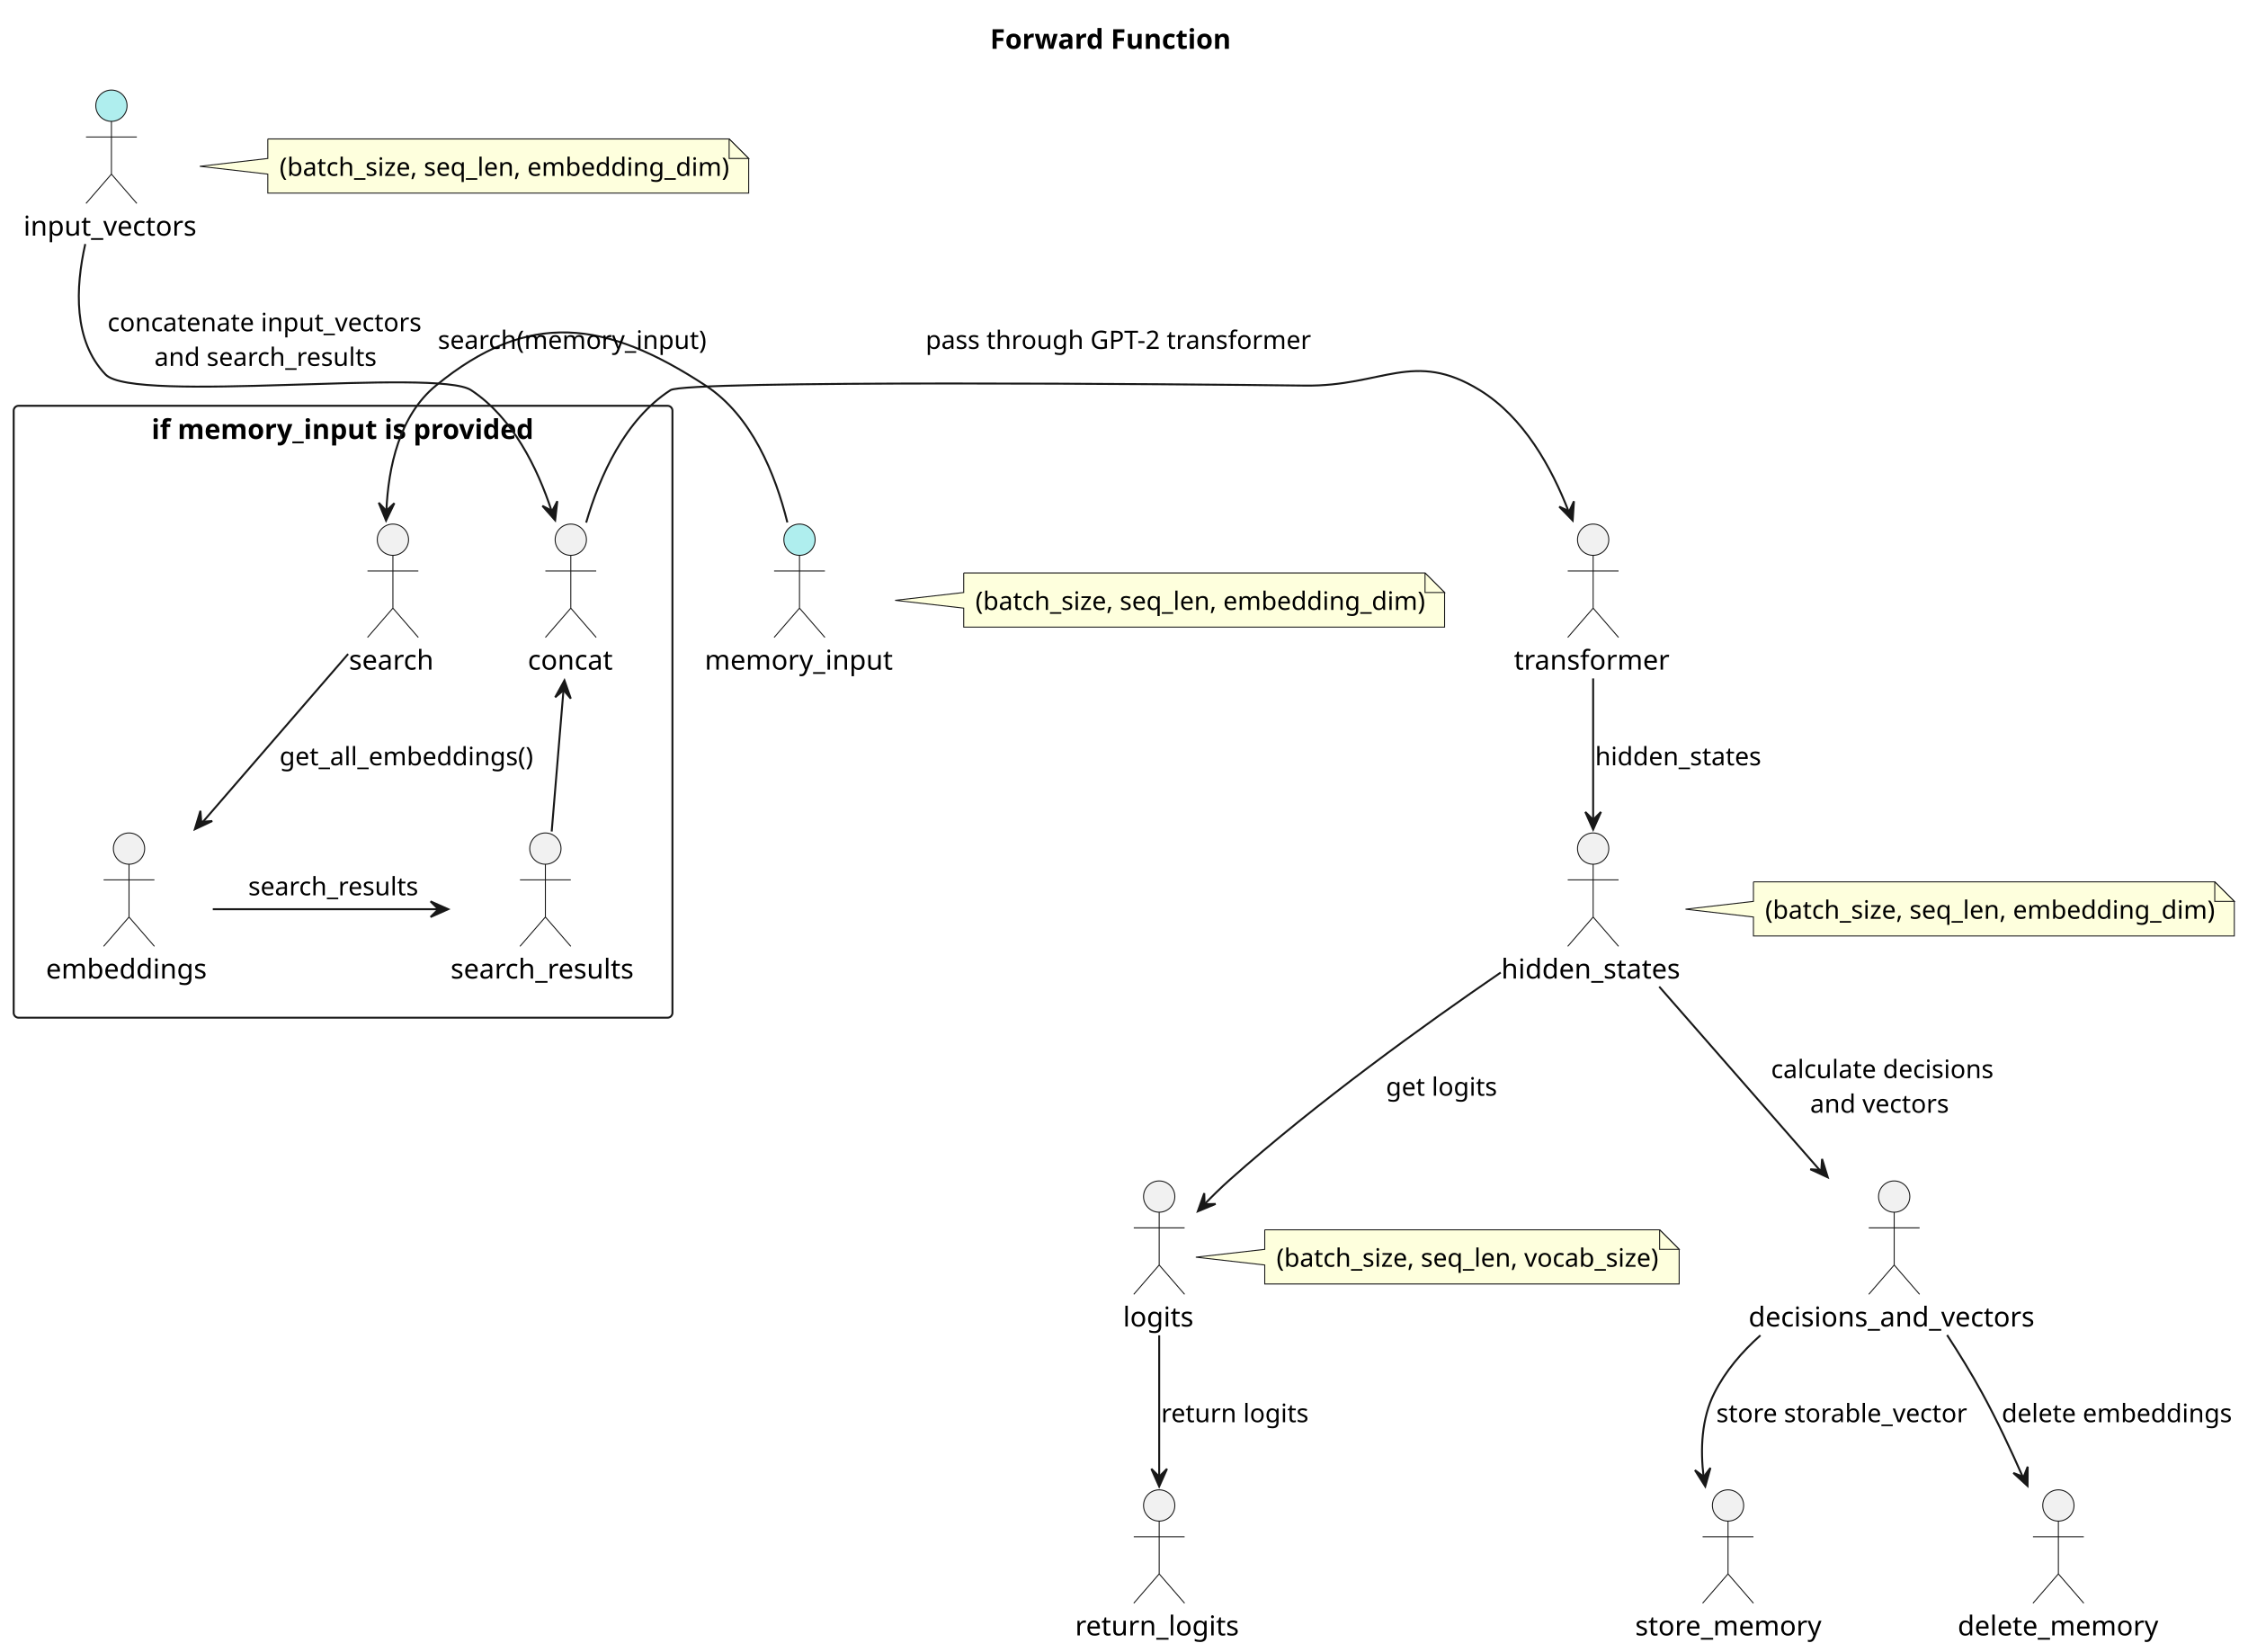
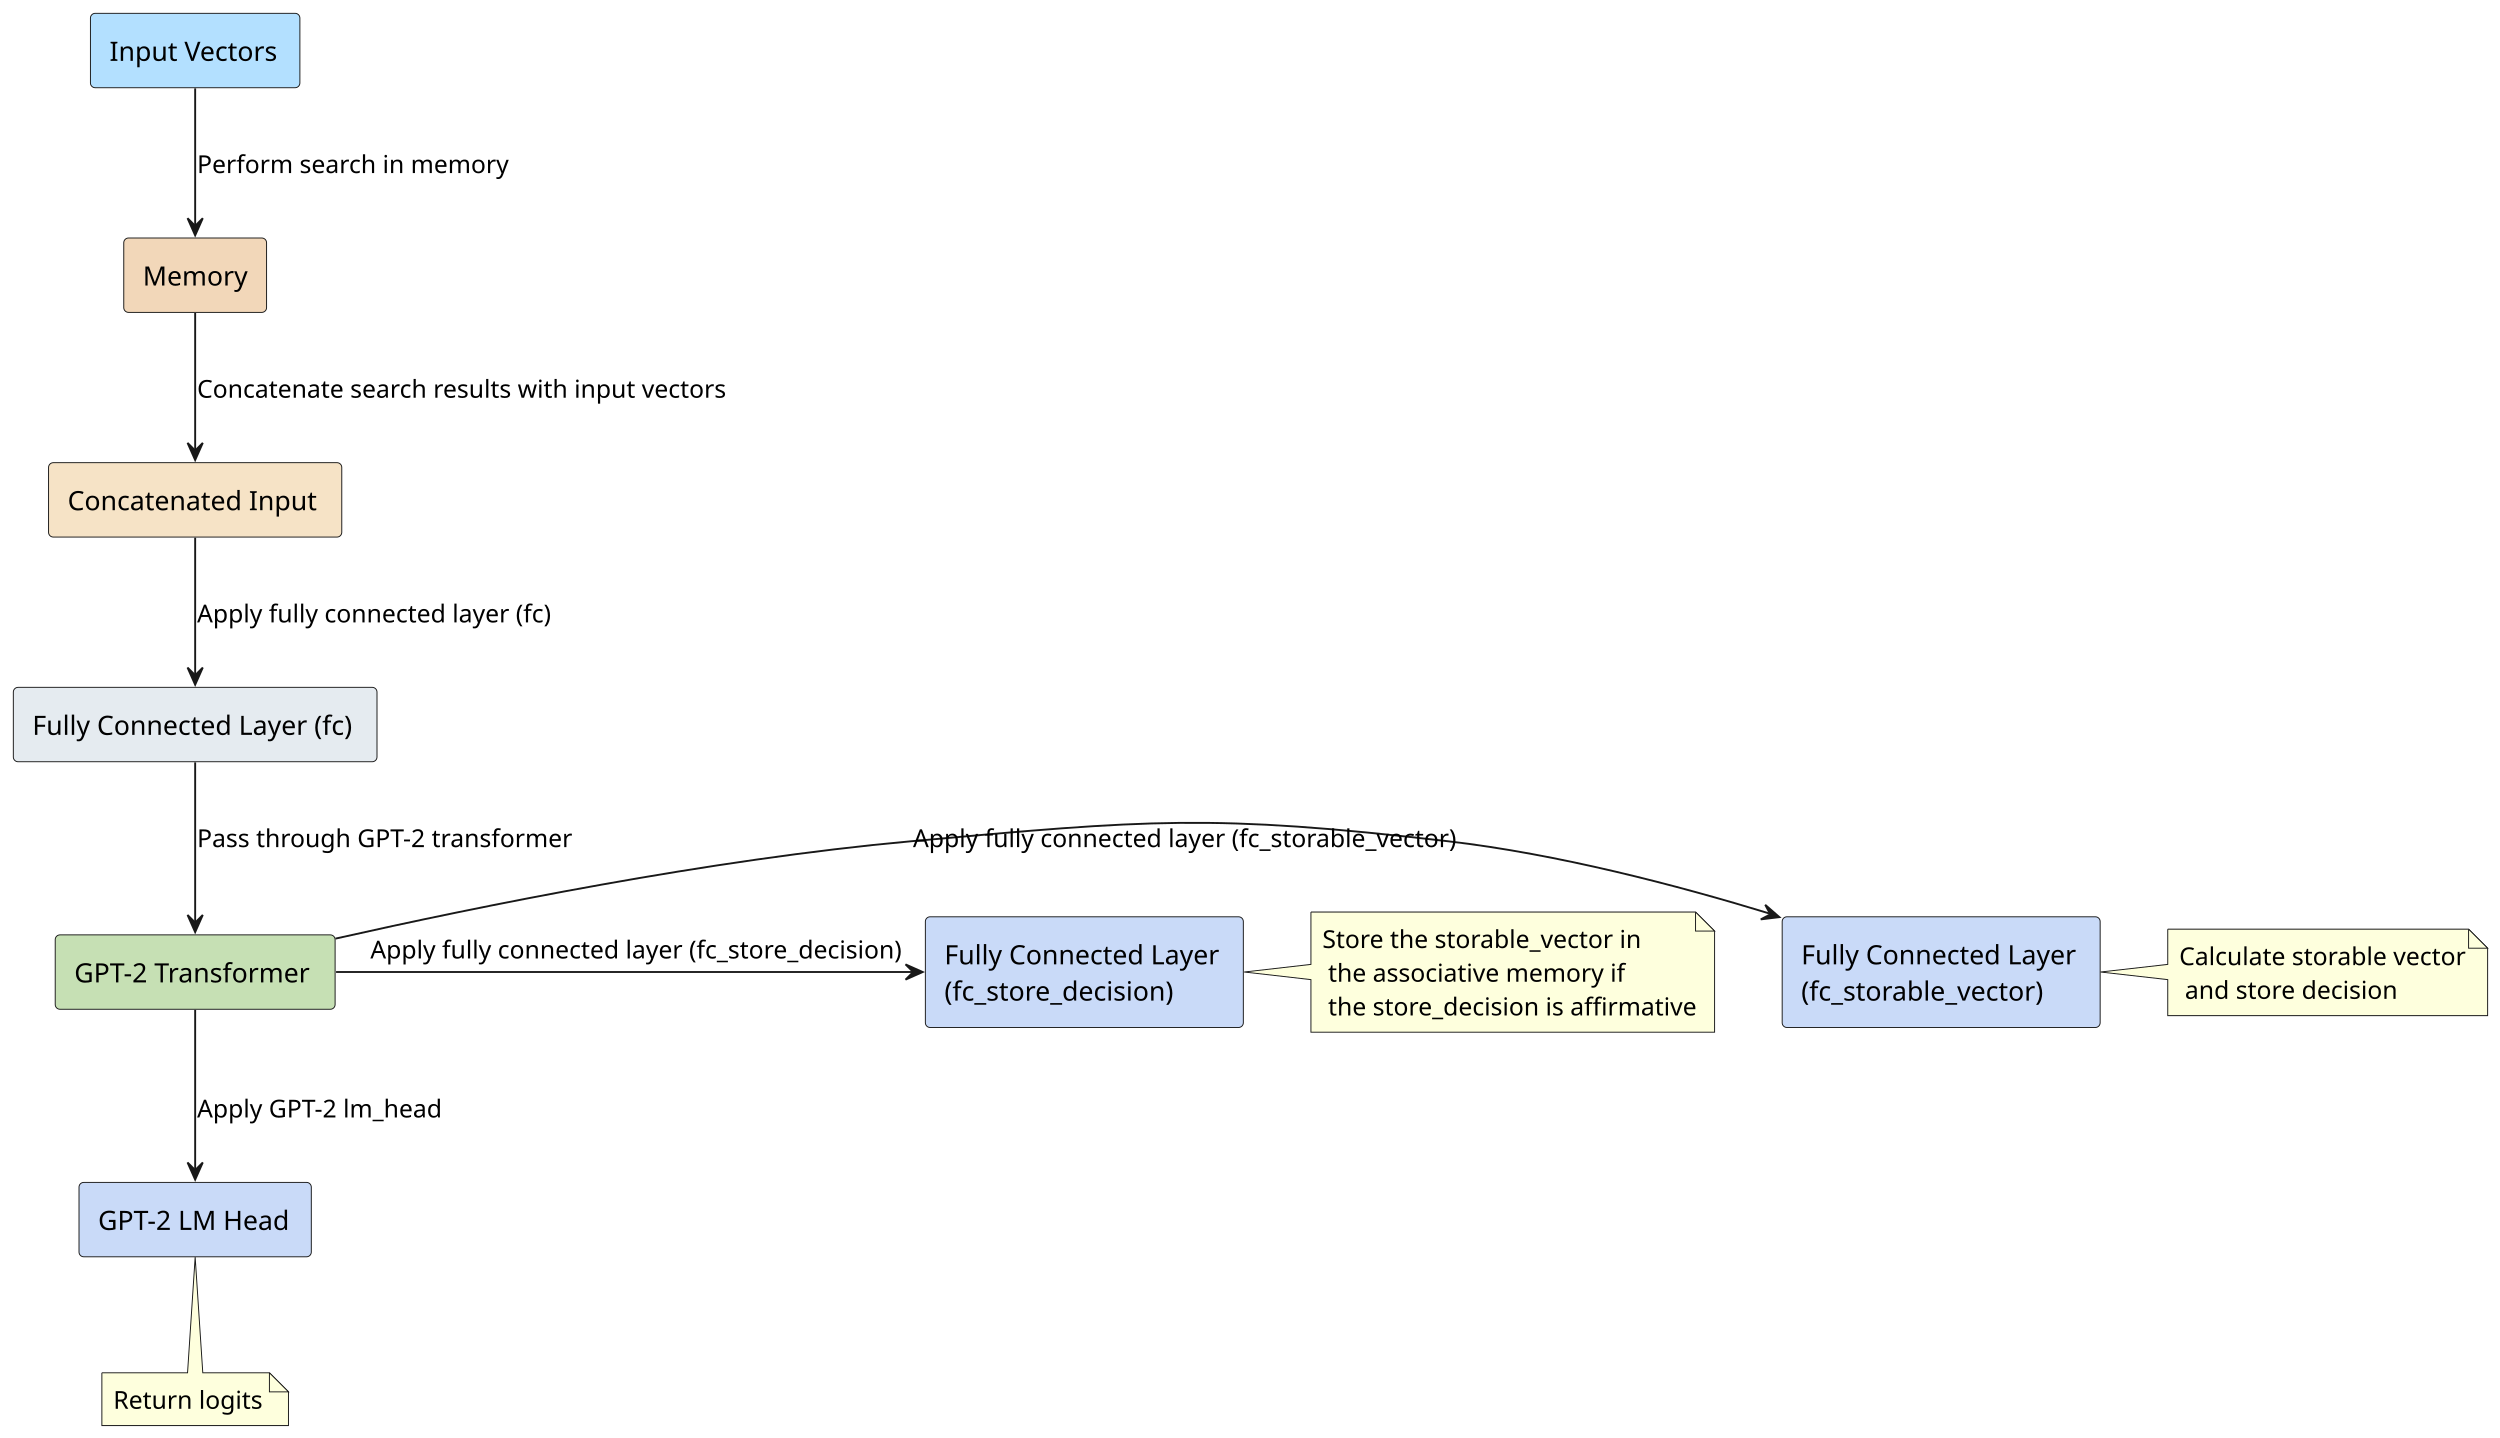
- <svg xmlns="http://www.w3.org/2000/svg" contentStyleType="text/css" height="845px" preserveAspectRatio="none" style="width:1150px;height:845px;background:#FFFFFF;" version="1.1" viewBox="0 0 1150 845" width="1150px" zoomAndPan="magnify">
+ <svg xmlns="http://www.w3.org/2000/svg" contentStyleType="text/css" height="755px" preserveAspectRatio="none" style="width:1313px;height:755px;background:#FFFFFF;" version="1.1" viewBox="0 0 1313 755" width="1313px" zoomAndPan="magnify">
  <defs />
  <g>
-     <text fill="#000000" font-family="sans-serif" font-size="14" font-weight="bold" lengthAdjust="spacing" textLength="123" x="506.5" y="24.966">Forward Function</text>
-     <g id="cluster_if memory_input is provided">
-       <rect fill="none" height="313" rx="2.5" ry="2.5" style="stroke:#181818;stroke-width:1.0;" width="337" x="7" y="207.568" />
-       <text fill="#000000" font-family="sans-serif" font-size="14" font-weight="bold" lengthAdjust="spacing" textLength="196" x="77.5" y="224.534">if memory_input is provided</text>
+     <g id="elem_input">
+       <rect fill="#B3E0FF" height="39.068" rx="2.5" ry="2.5" style="stroke:#181818;stroke-width:0.5;" width="110" x="47.5" y="7" />
+       <text fill="#000000" font-family="sans-serif" font-size="14" lengthAdjust="spacing" textLength="90" x="57.5" y="31.966">Input Vectors</text>
    </g>
-     <g id="elem_concat">
-       <ellipse cx="292" cy="276.068" fill="#F1F1F1" rx="8" ry="8" style="stroke:#181818;stroke-width:0.5;" />
-       <path d="M292,284.068 L292,311.068 M279,292.068 L305,292.068 M292,311.068 L279,326.068 M292,311.068 L305,326.068 " fill="none" style="stroke:#181818;stroke-width:0.5;" />
-       <text fill="#000000" font-family="sans-serif" font-size="14" lengthAdjust="spacing" textLength="44" x="270" y="342.534">concat</text>
+     <g id="elem_memory">
+       <rect fill="#F2D7B9" height="39.068" rx="2.5" ry="2.5" style="stroke:#181818;stroke-width:0.5;" width="75" x="65" y="125" />
+       <text fill="#000000" font-family="sans-serif" font-size="14" lengthAdjust="spacing" textLength="55" x="75" y="149.966">Memory</text>
    </g>
-     <g id="elem_search">
-       <ellipse cx="201" cy="276.068" fill="#F1F1F1" rx="8" ry="8" style="stroke:#181818;stroke-width:0.5;" />
-       <path d="M201,284.068 L201,311.068 M188,292.068 L214,292.068 M201,311.068 L188,326.068 M201,311.068 L214,326.068 " fill="none" style="stroke:#181818;stroke-width:0.5;" />
-       <text fill="#000000" font-family="sans-serif" font-size="14" lengthAdjust="spacing" textLength="45" x="178.5" y="342.534">search</text>
+     <g id="elem_concatenated_input">
+       <rect fill="#F6E3C6" height="39.068" rx="2.5" ry="2.5" style="stroke:#181818;stroke-width:0.5;" width="154" x="25.5" y="243" />
+       <text fill="#000000" font-family="sans-serif" font-size="14" lengthAdjust="spacing" textLength="134" x="35.5" y="267.966">Concatenated Input</text>
    </g>
-     <g id="elem_embeddings">
-       <ellipse cx="66" cy="434.068" fill="#F1F1F1" rx="8" ry="8" style="stroke:#181818;stroke-width:0.5;" />
-       <path d="M66,442.068 L66,469.068 M53,450.068 L79,450.068 M66,469.068 L53,484.068 M66,469.068 L79,484.068 " fill="none" style="stroke:#181818;stroke-width:0.5;" />
-       <text fill="#000000" font-family="sans-serif" font-size="14" lengthAdjust="spacing" textLength="85" x="23.5" y="500.534">embeddings</text>
-     </g>
-     <g id="elem_search_results">
-       <ellipse cx="279" cy="434.068" fill="#F1F1F1" rx="8" ry="8" style="stroke:#181818;stroke-width:0.5;" />
-       <path d="M279,442.068 L279,469.068 M266,450.068 L292,450.068 M279,469.068 L266,484.068 M279,469.068 L292,484.068 " fill="none" style="stroke:#181818;stroke-width:0.5;" />
-       <text fill="#000000" font-family="sans-serif" font-size="14" lengthAdjust="spacing" textLength="97" x="230.5" y="500.534">search_results</text>
-     </g>
-     <g id="elem_input_vectors">
-       <ellipse cx="57" cy="54.068" fill="#AFEEEE" rx="8" ry="8" style="stroke:#181818;stroke-width:0.5;" />
-       <path d="M57,62.068 L57,89.068 M44,70.068 L70,70.068 M57,89.068 L44,104.068 M57,89.068 L70,104.068 " fill="none" style="stroke:#181818;stroke-width:0.5;" />
-       <text fill="#000000" font-family="sans-serif" font-size="14" lengthAdjust="spacing" textLength="90" x="12" y="120.534">input_vectors</text>
-     </g>
-     <g id="elem_memory_input">
-       <ellipse cx="409" cy="276.068" fill="#AFEEEE" rx="8" ry="8" style="stroke:#181818;stroke-width:0.5;" />
-       <path d="M409,284.068 L409,311.068 M396,292.068 L422,292.068 M409,311.068 L396,326.068 M409,311.068 L422,326.068 " fill="none" style="stroke:#181818;stroke-width:0.5;" />
-       <text fill="#000000" font-family="sans-serif" font-size="14" lengthAdjust="spacing" textLength="97" x="360.5" y="342.534">memory_input</text>
-     </g>
-     <g id="elem_GMN4">
-       <path d="M137,71.068 L137,81.068 L102.2,85.068 L137,89.068 L137,98.774 A0,0 0 0 0 137,98.774 L383,98.774 A0,0 0 0 0 383,98.774 L383,81.068 L373,71.068 L137,71.068 A0,0 0 0 0 137,71.068 " fill="#FEFFDD" style="stroke:#181818;stroke-width:0.5;" />
-       <path d="M373,71.068 L373,81.068 L383,81.068 L373,71.068 " fill="#FEFFDD" style="stroke:#181818;stroke-width:0.5;" />
-       <text fill="#000000" font-family="sans-serif" font-size="13" lengthAdjust="spacing" textLength="225" x="143" y="89.965">(batch_size, seq_len, embedding_dim)</text>
-     </g>
-     <g id="elem_GMN7">
-       <path d="M493,293.068 L493,303.068 L457.92,307.068 L493,311.068 L493,320.774 A0,0 0 0 0 493,320.774 L739,320.774 A0,0 0 0 0 739,320.774 L739,303.068 L729,293.068 L493,293.068 A0,0 0 0 0 493,293.068 " fill="#FEFFDD" style="stroke:#181818;stroke-width:0.5;" />
-       <path d="M729,293.068 L729,303.068 L739,303.068 L729,293.068 " fill="#FEFFDD" style="stroke:#181818;stroke-width:0.5;" />
-       <text fill="#000000" font-family="sans-serif" font-size="13" lengthAdjust="spacing" textLength="225" x="499" y="311.965">(batch_size, seq_len, embedding_dim)</text>
+     <g id="elem_fc">
+       <rect fill="#E5EBF0" height="39.068" rx="2.5" ry="2.5" style="stroke:#181818;stroke-width:0.5;" width="191" x="7" y="361" />
+       <text fill="#000000" font-family="sans-serif" font-size="14" lengthAdjust="spacing" textLength="171" x="17" y="385.966">Fully Connected Layer (fc)</text>
    </g>
    <g id="elem_transformer">
-       <ellipse cx="815" cy="276.068" fill="#F1F1F1" rx="8" ry="8" style="stroke:#181818;stroke-width:0.5;" />
-       <path d="M815,284.068 L815,311.068 M802,292.068 L828,292.068 M815,311.068 L802,326.068 M815,311.068 L828,326.068 " fill="none" style="stroke:#181818;stroke-width:0.5;" />
-       <text fill="#000000" font-family="sans-serif" font-size="14" lengthAdjust="spacing" textLength="81" x="774.5" y="342.534">transformer</text>
+       <rect fill="#C6E0B4" height="39.068" rx="2.5" ry="2.5" style="stroke:#181818;stroke-width:0.5;" width="147" x="29" y="491" />
+       <text fill="#000000" font-family="sans-serif" font-size="14" lengthAdjust="spacing" textLength="127" x="39" y="515.966">GPT-2 Transformer</text>
    </g>
-     <g id="elem_hidden_states">
-       <ellipse cx="815" cy="434.068" fill="#F1F1F1" rx="8" ry="8" style="stroke:#181818;stroke-width:0.5;" />
-       <path d="M815,442.068 L815,469.068 M802,450.068 L828,450.068 M815,469.068 L802,484.068 M815,469.068 L828,484.068 " fill="none" style="stroke:#181818;stroke-width:0.5;" />
-       <text fill="#000000" font-family="sans-serif" font-size="14" lengthAdjust="spacing" textLength="94" x="768" y="500.534">hidden_states</text>
+     <g id="elem_lm_head">
+       <rect fill="#C9DAF8" height="39.068" rx="2.5" ry="2.5" style="stroke:#181818;stroke-width:0.5;" width="122" x="41.5" y="621" />
+       <text fill="#000000" font-family="sans-serif" font-size="14" lengthAdjust="spacing" textLength="102" x="51.5" y="645.966">GPT-2 LM Head</text>
    </g>
-     <g id="elem_GMN25">
-       <path d="M897,451.068 L897,461.068 L862.25,465.068 L897,469.068 L897,478.774 A0,0 0 0 0 897,478.774 L1143,478.774 A0,0 0 0 0 1143,478.774 L1143,461.068 L1133,451.068 L897,451.068 A0,0 0 0 0 897,451.068 " fill="#FEFFDD" style="stroke:#181818;stroke-width:0.5;" />
-       <path d="M1133,451.068 L1133,461.068 L1143,461.068 L1133,451.068 " fill="#FEFFDD" style="stroke:#181818;stroke-width:0.5;" />
-       <text fill="#000000" font-family="sans-serif" font-size="13" lengthAdjust="spacing" textLength="225" x="903" y="469.965">(batch_size, seq_len, embedding_dim)</text>
+     <g id="elem_fc_storable_vector">
+       <rect fill="#C9DAF8" height="58.136" rx="2.5" ry="2.5" style="stroke:#181818;stroke-width:0.5;" width="167" x="936" y="481.5" />
+       <text fill="#000000" font-family="sans-serif" font-size="14" lengthAdjust="spacing" textLength="147" x="946" y="506.466">Fully Connected Layer</text>
+       <text fill="#000000" font-family="sans-serif" font-size="14" lengthAdjust="spacing" textLength="128" x="946" y="525.534">(fc_storable_vector)</text>
    </g>
-     <g id="elem_logits">
-       <ellipse cx="593" cy="612.068" fill="#F1F1F1" rx="8" ry="8" style="stroke:#181818;stroke-width:0.5;" />
-       <path d="M593,620.068 L593,647.068 M580,628.068 L606,628.068 M593,647.068 L580,662.068 M593,647.068 L606,662.068 " fill="none" style="stroke:#181818;stroke-width:0.5;" />
-       <text fill="#000000" font-family="sans-serif" font-size="14" lengthAdjust="spacing" textLength="37" x="574.5" y="678.534">logits</text>
+     <g id="elem_fc_store_decision">
+       <rect fill="#C9DAF8" height="58.136" rx="2.5" ry="2.5" style="stroke:#181818;stroke-width:0.5;" width="167" x="486" y="481.5" />
+       <text fill="#000000" font-family="sans-serif" font-size="14" lengthAdjust="spacing" textLength="147" x="496" y="506.466">Fully Connected Layer</text>
+       <text fill="#000000" font-family="sans-serif" font-size="14" lengthAdjust="spacing" textLength="122" x="496" y="525.534">(fc_store_decision)</text>
    </g>
-     <g id="elem_GMN30">
-       <path d="M647,629.068 L647,639.068 L611.75,643.068 L647,647.068 L647,656.774 A0,0 0 0 0 647,656.774 L859,656.774 A0,0 0 0 0 859,656.774 L859,639.068 L849,629.068 L647,629.068 A0,0 0 0 0 647,629.068 " fill="#FEFFDD" style="stroke:#181818;stroke-width:0.5;" />
-       <path d="M849,629.068 L849,639.068 L859,639.068 L849,629.068 " fill="#FEFFDD" style="stroke:#181818;stroke-width:0.5;" />
-       <text fill="#000000" font-family="sans-serif" font-size="13" lengthAdjust="spacing" textLength="191" x="653" y="647.965">(batch_size, seq_len, vocab_size)</text>
+     <g id="elem_GMN17">
+       <path d="M1138.5,488 L1138.5,506.5 L1103.16,510.5 L1138.5,514.5 L1138.5,533.412 A0,0 0 0 0 1138.5,533.412 L1306.5,533.412 A0,0 0 0 0 1306.5,533.412 L1306.5,498 L1296.5,488 L1138.5,488 A0,0 0 0 0 1138.5,488 " fill="#FEFFDD" style="stroke:#181818;stroke-width:0.5;" />
+       <path d="M1296.5,488 L1296.5,498 L1306.5,498 L1296.5,488 " fill="#FEFFDD" style="stroke:#181818;stroke-width:0.5;" />
+       <text fill="#000000" font-family="sans-serif" font-size="13" lengthAdjust="spacing" textLength="147" x="1144.5" y="506.897">Calculate storable vector</text>
+       <text fill="#000000" font-family="sans-serif" font-size="13" lengthAdjust="spacing" textLength="109" x="1147.5" y="524.603">and store decision</text>
    </g>
-     <g id="elem_decisions_and_vectors">
-       <ellipse cx="969" cy="612.068" fill="#F1F1F1" rx="8" ry="8" style="stroke:#181818;stroke-width:0.5;" />
-       <path d="M969,620.068 L969,647.068 M956,628.068 L982,628.068 M969,647.068 L956,662.068 M969,647.068 L982,662.068 " fill="none" style="stroke:#181818;stroke-width:0.5;" />
-       <text fill="#000000" font-family="sans-serif" font-size="14" lengthAdjust="spacing" textLength="149" x="894.5" y="678.534">decisions_and_vectors</text>
+     <g id="elem_GMN20">
+       <path d="M688.5,479 L688.5,506.5 L653.44,510.5 L688.5,514.5 L688.5,542.118 A0,0 0 0 0 688.5,542.118 L900.5,542.118 A0,0 0 0 0 900.5,542.118 L900.5,489 L890.5,479 L688.5,479 A0,0 0 0 0 688.5,479 " fill="#FEFFDD" style="stroke:#181818;stroke-width:0.5;" />
+       <path d="M890.5,479 L890.5,489 L900.5,489 L890.5,479 " fill="#FEFFDD" style="stroke:#181818;stroke-width:0.5;" />
+       <text fill="#000000" font-family="sans-serif" font-size="13" lengthAdjust="spacing" textLength="165" x="694.5" y="497.897">Store the storable_vector in</text>
+       <text fill="#000000" font-family="sans-serif" font-size="13" lengthAdjust="spacing" textLength="152" x="697.5" y="515.603">the associative memory if</text>
+       <text fill="#000000" font-family="sans-serif" font-size="13" lengthAdjust="spacing" textLength="188" x="697.5" y="533.309">the store_decision is affirmative</text>
    </g>
-     <g id="elem_store_memory">
-       <ellipse cx="884" cy="770.068" fill="#F1F1F1" rx="8" ry="8" style="stroke:#181818;stroke-width:0.5;" />
-       <path d="M884,778.068 L884,805.068 M871,786.068 L897,786.068 M884,805.068 L871,820.068 M884,805.068 L897,820.068 " fill="none" style="stroke:#181818;stroke-width:0.5;" />
-       <text fill="#000000" font-family="sans-serif" font-size="14" lengthAdjust="spacing" textLength="95" x="836.5" y="836.534">store_memory</text>
+     <g id="elem_GMN23">
+       <path d="M53.5,721 L53.5,748.706 A0,0 0 0 0 53.5,748.706 L151.5,748.706 A0,0 0 0 0 151.5,748.706 L151.5,731 L141.5,721 L106.5,721 L102.5,660.22 L98.5,721 L53.5,721 A0,0 0 0 0 53.5,721 " fill="#FEFFDD" style="stroke:#181818;stroke-width:0.5;" />
+       <path d="M141.5,721 L141.5,731 L151.5,731 L141.5,721 " fill="#FEFFDD" style="stroke:#181818;stroke-width:0.5;" />
+       <text fill="#000000" font-family="sans-serif" font-size="13" lengthAdjust="spacing" textLength="77" x="59.5" y="739.897">Return logits</text>
    </g>
-     <g id="elem_delete_memory">
-       <ellipse cx="1053" cy="770.068" fill="#F1F1F1" rx="8" ry="8" style="stroke:#181818;stroke-width:0.5;" />
-       <path d="M1053,778.068 L1053,805.068 M1040,786.068 L1066,786.068 M1053,805.068 L1040,820.068 M1053,805.068 L1066,820.068 " fill="none" style="stroke:#181818;stroke-width:0.5;" />
-       <text fill="#000000" font-family="sans-serif" font-size="14" lengthAdjust="spacing" textLength="103" x="1001.5" y="836.534">delete_memory</text>
+     <g id="link_input_memory">
+       <path d="M102.5,46.4 C102.5,66.11 102.5,97.12 102.5,118.77 " fill="none" id="input-to-memory" style="stroke:#181818;stroke-width:1.0;" />
+       <polygon fill="#181818" points="102.5,123.61,106.5,114.61,102.5,118.61,98.5,114.61,102.5,123.61" style="stroke:#181818;stroke-width:1.0;" />
+       <text fill="#000000" font-family="sans-serif" font-size="13" lengthAdjust="spacing" textLength="159" x="103.5" y="90.897">Perform search in memory</text>
    </g>
-     <g id="elem_return_logits">
-       <ellipse cx="593" cy="770.068" fill="#F1F1F1" rx="8" ry="8" style="stroke:#181818;stroke-width:0.5;" />
-       <path d="M593,778.068 L593,805.068 M580,786.068 L606,786.068 M593,805.068 L580,820.068 M593,805.068 L606,820.068 " fill="none" style="stroke:#181818;stroke-width:0.5;" />
-       <text fill="#000000" font-family="sans-serif" font-size="14" lengthAdjust="spacing" textLength="86" x="550" y="836.534">return_logits</text>
+     <g id="link_memory_concatenated_input">
+       <path d="M102.5,164.4 C102.5,184.11 102.5,215.12 102.5,236.77 " fill="none" id="memory-to-concatenated_input" style="stroke:#181818;stroke-width:1.0;" />
+       <polygon fill="#181818" points="102.5,241.61,106.5,232.61,102.5,236.61,98.5,232.61,102.5,241.61" style="stroke:#181818;stroke-width:1.0;" />
+       <text fill="#000000" font-family="sans-serif" font-size="13" lengthAdjust="spacing" textLength="272" x="103.5" y="208.897">Concatenate search results with input vectors</text>
    </g>
-     <g id="link_input_vectors_concat">
-       <path d="M43.62,124.828 C38.56,147.228 37.46,174.298 54,191.568 C68.39,206.588 223.64,188.108 241,199.568 C262.21,213.568 274.84,238.998 282.22,261.488 " fill="none" id="input_vectors-to-concat" style="stroke:#181818;stroke-width:1.0;" />
-       <polygon fill="#181818" points="283.99,266.138,285.107,256.353,282.49,261.368,277.475,258.752,283.99,266.138" style="stroke:#181818;stroke-width:1.0;" />
-       <text fill="#000000" font-family="sans-serif" font-size="13" lengthAdjust="spacing" textLength="159" x="55" y="169.465">concatenate input_vectors</text>
-       <text fill="#000000" font-family="sans-serif" font-size="13" lengthAdjust="spacing" textLength="111" x="79" y="187.171">and search_results</text>
+     <g id="link_concatenated_input_fc">
+       <path d="M102.5,282.4 C102.5,302.11 102.5,333.12 102.5,354.77 " fill="none" id="concatenated_input-to-fc" style="stroke:#181818;stroke-width:1.0;" />
+       <polygon fill="#181818" points="102.5,359.61,106.5,350.61,102.5,354.61,98.5,350.61,102.5,359.61" style="stroke:#181818;stroke-width:1.0;" />
+       <text fill="#000000" font-family="sans-serif" font-size="13" lengthAdjust="spacing" textLength="181" x="103.5" y="326.897">Apply fully connected layer (fc)</text>
    </g>
-     <g id="link_memory_input_search">
-       <path d="M402.79,267.238 C396.66,242.538 384.6,212.678 361,197.238 C309.68,163.658 270.44,158.358 223,197.238 C204.42,212.458 198.65,238.568 197.65,261.508 " fill="none" id="memory_input-to-search" style="stroke:#181818;stroke-width:1.0;" />
-       <polygon fill="#181818" points="197.49,266.268,201.745,257.386,197.633,261.27,193.749,257.157,197.49,266.268" style="stroke:#181818;stroke-width:1.0;" />
-       <text fill="#000000" font-family="sans-serif" font-size="13" lengthAdjust="spacing" textLength="136" x="224" y="178.465">search(memory_input)</text>
+     <g id="link_fc_transformer">
+       <path d="M102.5,400.39 C102.5,422.7 102.5,459.89 102.5,484.55 " fill="none" id="fc-to-transformer" style="stroke:#181818;stroke-width:1.0;" />
+       <polygon fill="#181818" points="102.5,489.54,106.5,480.54,102.5,484.54,98.5,480.54,102.5,489.54" style="stroke:#181818;stroke-width:1.0;" />
+       <text fill="#000000" font-family="sans-serif" font-size="13" lengthAdjust="spacing" textLength="193" x="103.5" y="444.897">Pass through GPT-2 transformer</text>
    </g>
-     <g id="link_search_embeddings">
-       <path d="M178.1,334.528 C157.68,358.128 127.4,393.118 103.45,420.788 " fill="none" id="search-to-embeddings" style="stroke:#181818;stroke-width:1.0;" />
-       <polygon fill="#181818" points="99.67,424.168,108.581,419.974,102.939,420.385,102.528,414.743,99.67,424.168" style="stroke:#181818;stroke-width:1.0;" />
-       <text fill="#000000" font-family="sans-serif" font-size="13" lengthAdjust="spacing" textLength="128" x="143" y="391.465">get_all_embeddings()</text>
+     <g id="link_transformer_lm_head">
+       <path d="M102.5,530.39 C102.5,552.7 102.5,589.89 102.5,614.55 " fill="none" id="transformer-to-lm_head" style="stroke:#181818;stroke-width:1.0;" />
+       <polygon fill="#181818" points="102.5,619.54,106.5,610.54,102.5,614.54,98.5,610.54,102.5,619.54" style="stroke:#181818;stroke-width:1.0;" />
+       <text fill="#000000" font-family="sans-serif" font-size="13" lengthAdjust="spacing" textLength="126" x="103.5" y="586.897">Apply GPT-2 lm_head</text>
    </g>
-     <g id="link_embeddings_search_results">
-       <path d="M108.85,465.068 C142.17,465.068 188.63,465.068 224.59,465.068 " fill="none" id="embeddings-to-search_results" style="stroke:#181818;stroke-width:1.0;" />
-       <polygon fill="#181818" points="229.26,465.068,220.26,461.068,224.26,465.068,220.26,469.068,229.26,465.068" style="stroke:#181818;stroke-width:1.0;" />
-       <text fill="#000000" font-family="sans-serif" font-size="13" lengthAdjust="spacing" textLength="85" x="127" y="457.965">search_results</text>
+     <g id="link_transformer_fc_storable_vector">
+       <path d="M176.15,492.97 C251.57,475.99 372.43,451.44 478.5,441.83 C603.32,430.53 636,427.39 760.5,441.83 C817.9,448.49 880.57,464.86 929.89,479.94 " fill="none" id="transformer-to-fc_storable_vector" style="stroke:#181818;stroke-width:1.0;" />
+       <polygon fill="#181818" points="934.53,481.68,927.103,475.212,929.751,480.211,924.752,482.858,934.53,481.68" style="stroke:#181818;stroke-width:1.0;" />
+       <text fill="#000000" font-family="sans-serif" font-size="13" lengthAdjust="spacing" textLength="280" x="479.5" y="444.897">Apply fully connected layer (fc_storable_vector)</text>
    </g>
-     <g id="link_concat_search_results">
-       <path d="M288.28,352.748 C286.37,375.678 284.06,403.328 282.23,425.328 " fill="none" id="concat-backto-search_results" style="stroke:#181818;stroke-width:1.0;" />
-       <polygon fill="#181818" points="288.75,348.028,284.019,356.666,288.336,353.011,291.991,357.328,288.75,348.028" style="stroke:#181818;stroke-width:1.0;" />
-     </g>
-     <g id="link_concat_transformer">
-       <path d="M299.86,267.318 C306.86,243.328 319.74,214.578 343,199.568 C351.06,194.368 606.78,196.448 667.5,197.238 C707.29,197.758 723.1,178.738 757,199.568 C779.41,213.338 793.72,239.008 802.52,261.808 " fill="none" id="concat-to-transformer" style="stroke:#181818;stroke-width:1.0;" />
-       <polygon fill="#181818" points="804.53,266.228,805.168,256.4,802.799,261.537,797.662,259.169,804.53,266.228" style="stroke:#181818;stroke-width:1.0;" />
-       <text fill="#000000" font-family="sans-serif" font-size="13" lengthAdjust="spacing" textLength="193" x="473.5" y="178.465">pass through GPT-2 transformer</text>
-     </g>
-     <g id="link_transformer_hidden_states">
-       <path d="M815,347.028 C815,369.078 815,396.728 815,419.618 " fill="none" id="transformer-to-hidden_states" style="stroke:#181818;stroke-width:1.0;" />
-       <polygon fill="#181818" points="815,424.328,819,415.328,815,419.328,811,415.328,815,424.328" style="stroke:#181818;stroke-width:1.0;" />
-       <text fill="#000000" font-family="sans-serif" font-size="13" lengthAdjust="spacing" textLength="84" x="816" y="391.465">hidden_states</text>
-     </g>
-     <g id="link_hidden_states_logits">
-       <path d="M767.71,497.458 C728.98,523.988 673.53,563.898 629,603.568 C624.59,607.498 620.12,611.888 615.9,616.258 " fill="none" id="hidden_states-to-logits" style="stroke:#181818;stroke-width:1.0;" />
-       <polygon fill="#181818" points="612.77,619.608,621.866,615.832,616.212,615.981,616.063,610.326,612.77,619.608" style="stroke:#181818;stroke-width:1.0;" />
-       <text fill="#000000" font-family="sans-serif" font-size="13" lengthAdjust="spacing" textLength="56" x="709" y="560.465">get logits</text>
-     </g>
-     <g id="link_hidden_states_decisions_and_vectors">
-       <path d="M848.8,504.688 C873.18,532.568 906.12,570.208 931.35,599.038 " fill="none" id="hidden_states-to-decisions_and_vectors" style="stroke:#181818;stroke-width:1.0;" />
-       <polygon fill="#181818" points="935.02,602.228,932.106,592.82,931.729,598.464,926.084,598.086,935.02,602.228" style="stroke:#181818;stroke-width:1.0;" />
-       <text fill="#000000" font-family="sans-serif" font-size="13" lengthAdjust="spacing" textLength="110" x="906" y="551.465">calculate decisions</text>
-       <text fill="#000000" font-family="sans-serif" font-size="13" lengthAdjust="spacing" textLength="70" x="926" y="569.171">and vectors</text>
-     </g>
-     <g id="link_decisions_and_vectors_store_memory">
-       <path d="M900.57,683.048 C891.06,691.518 882.63,701.358 877,712.568 C870.42,725.668 869.77,741.288 871.53,755.678 " fill="none" id="decisions_and_vectors-to-store_memory" style="stroke:#181818;stroke-width:1.0;" />
-       <polygon fill="#181818" points="872.35,760.328,874.999,750.842,871.623,755.381,867.084,752.005,872.35,760.328" style="stroke:#181818;stroke-width:1.0;" />
-       <text fill="#000000" font-family="sans-serif" font-size="13" lengthAdjust="spacing" textLength="127" x="878" y="727.465">store storable_vector</text>
-     </g>
-     <g id="link_decisions_and_vectors_delete_memory">
-       <path d="M996.06,682.878 C1002.26,692.408 1008.61,702.708 1014,712.568 C1021.47,726.228 1028.68,741.588 1034.84,755.588 " fill="none" id="decisions_and_vectors-to-delete_memory" style="stroke:#181818;stroke-width:1.0;" />
-       <polygon fill="#181818" points="1037.23,760.078,1037.299,750.229,1035.231,755.495,1029.966,753.428,1037.23,760.078" style="stroke:#181818;stroke-width:1.0;" />
-       <text fill="#000000" font-family="sans-serif" font-size="13" lengthAdjust="spacing" textLength="115" x="1024" y="727.465">delete embeddings</text>
-     </g>
-     <g id="link_logits_return_logits">
-       <path d="M593,683.028 C593,705.078 593,732.728 593,755.618 " fill="none" id="logits-to-return_logits" style="stroke:#181818;stroke-width:1.0;" />
-       <polygon fill="#181818" points="593,760.328,597,751.328,593,755.328,589,751.328,593,760.328" style="stroke:#181818;stroke-width:1.0;" />
-       <text fill="#000000" font-family="sans-serif" font-size="13" lengthAdjust="spacing" textLength="74" x="594" y="727.465">return logits</text>
+     <g id="link_transformer_fc_store_decision">
+       <path d="M176.5,510.5 C258.79,510.5 391.72,510.5 479.85,510.5 " fill="none" id="transformer-to-fc_store_decision" style="stroke:#181818;stroke-width:1.0;" />
+       <polygon fill="#181818" points="484.59,510.5,475.59,506.5,479.59,510.5,475.59,514.5,484.59,510.5" style="stroke:#181818;stroke-width:1.0;" />
+       <text fill="#000000" font-family="sans-serif" font-size="13" lengthAdjust="spacing" textLength="273" x="194.5" y="503.397">Apply fully connected layer (fc_store_decision)</text>
    </g>
  </g>
</svg>
